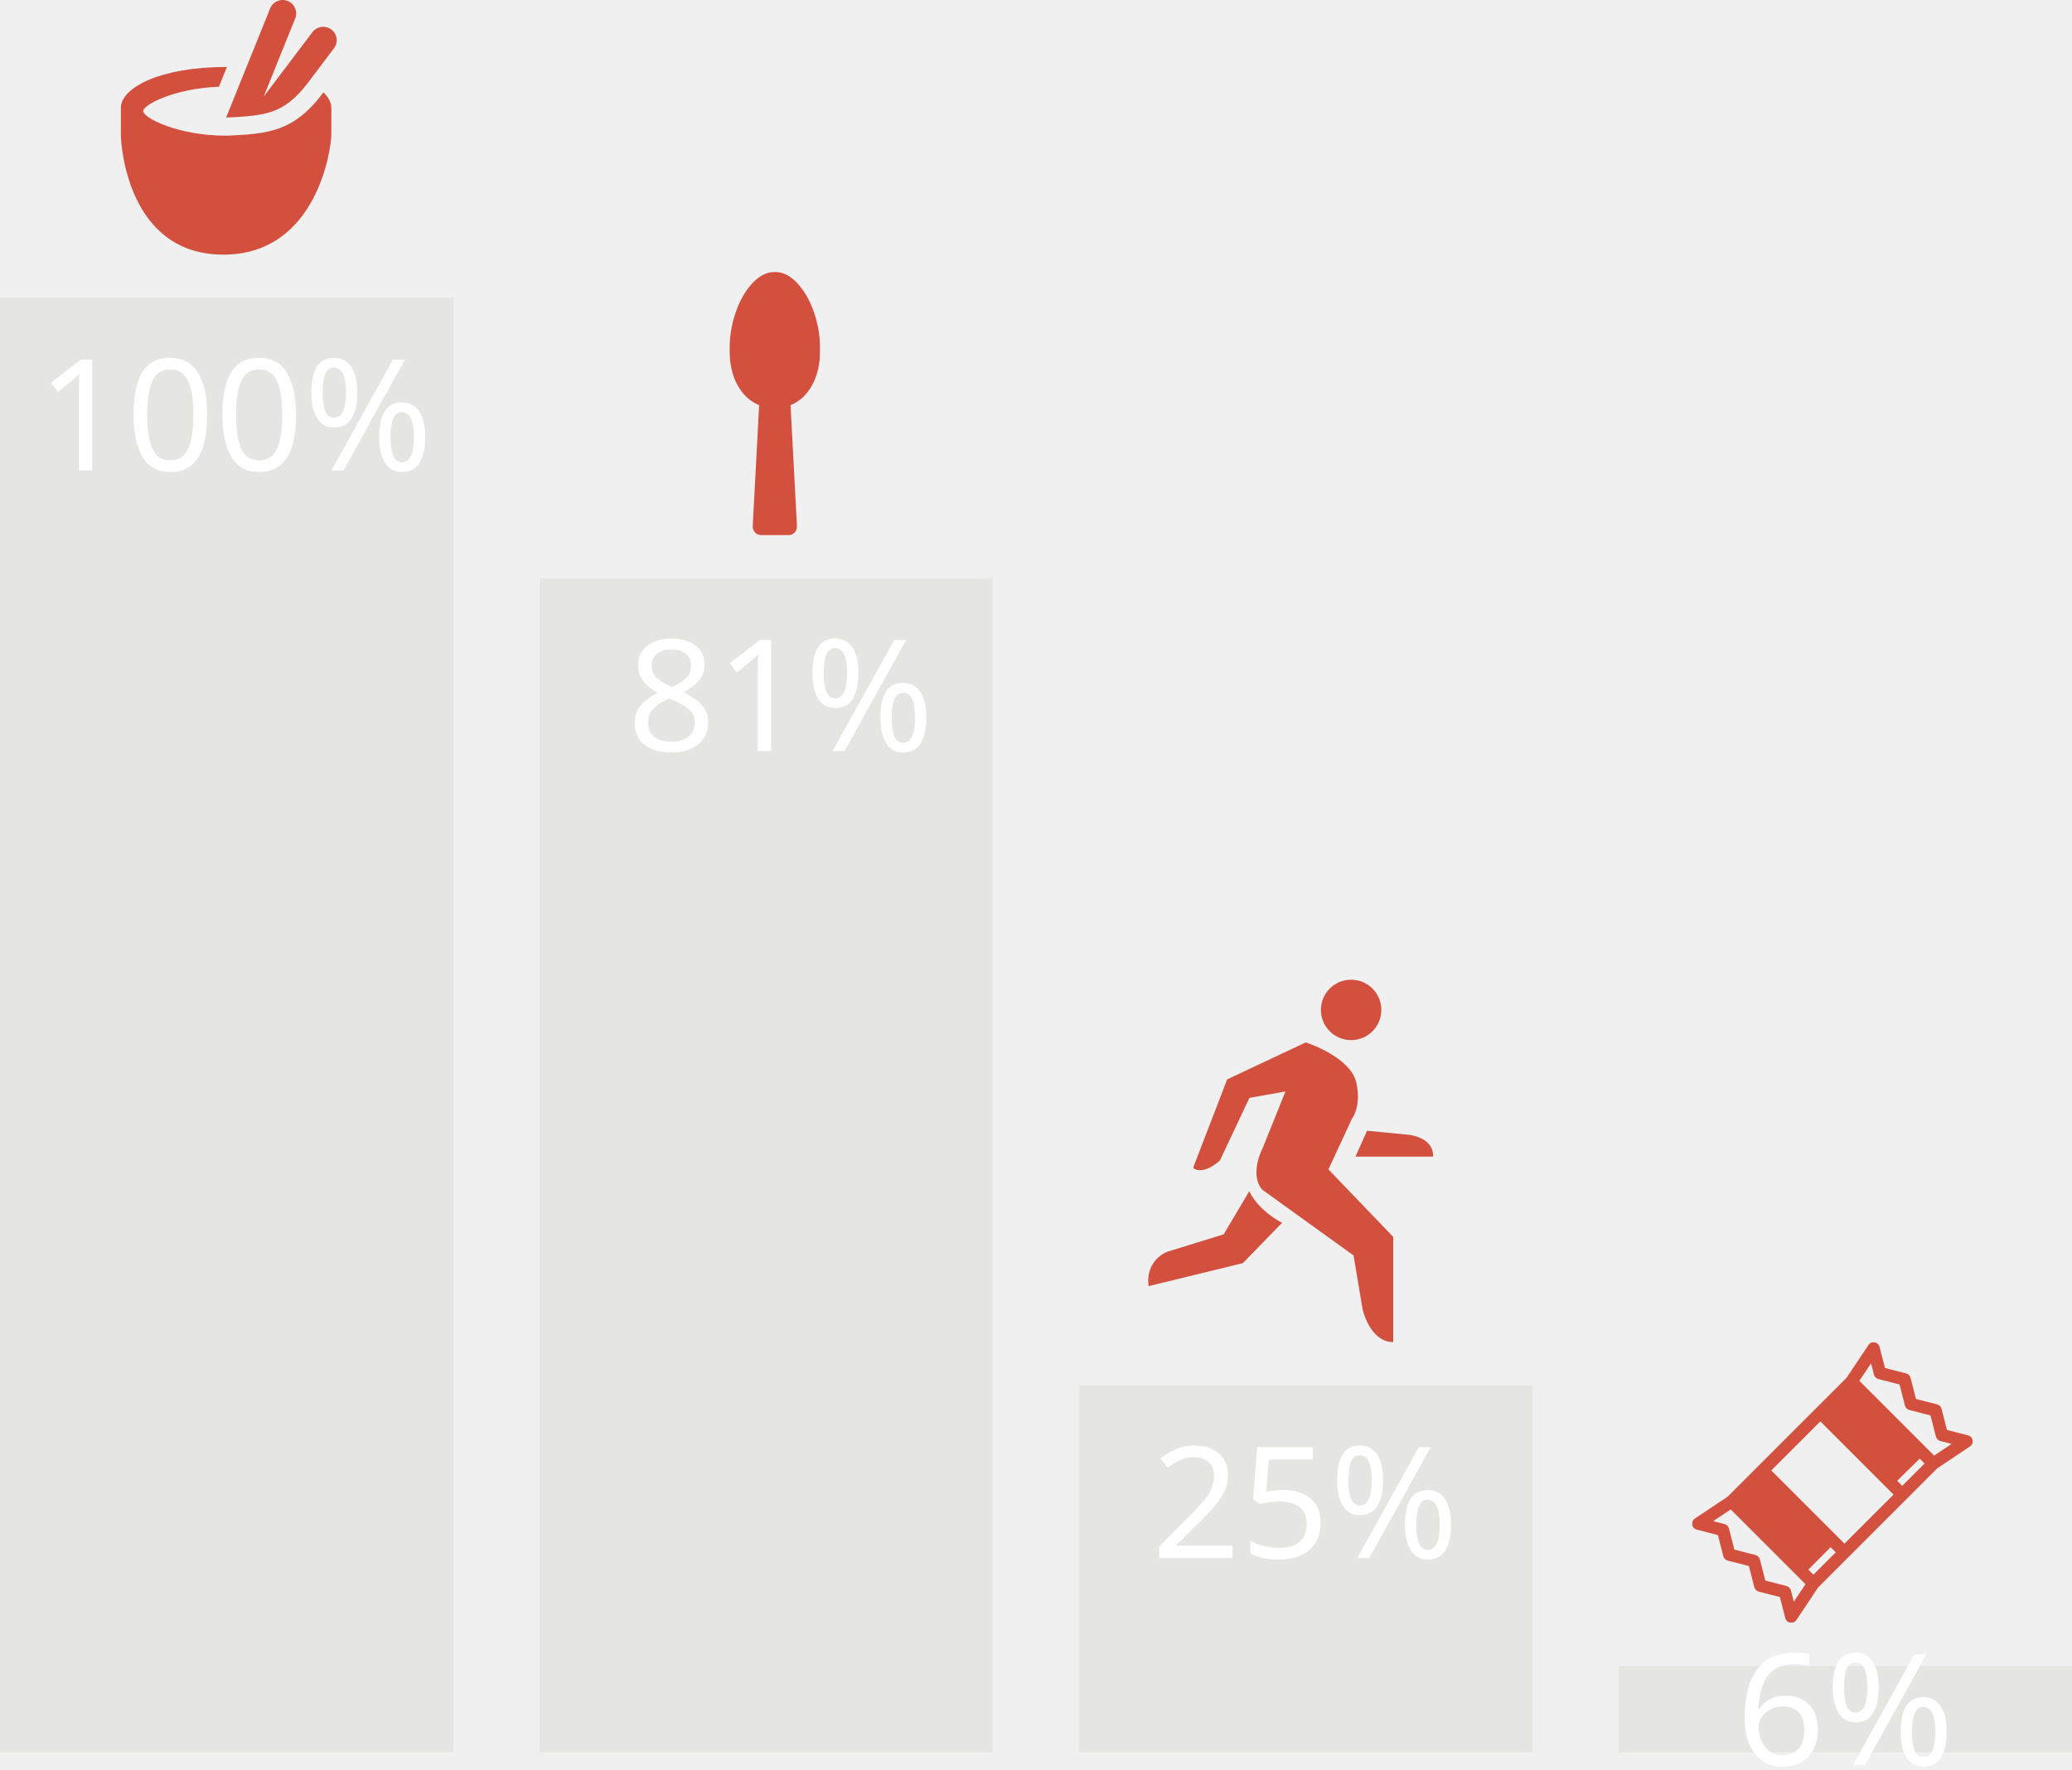
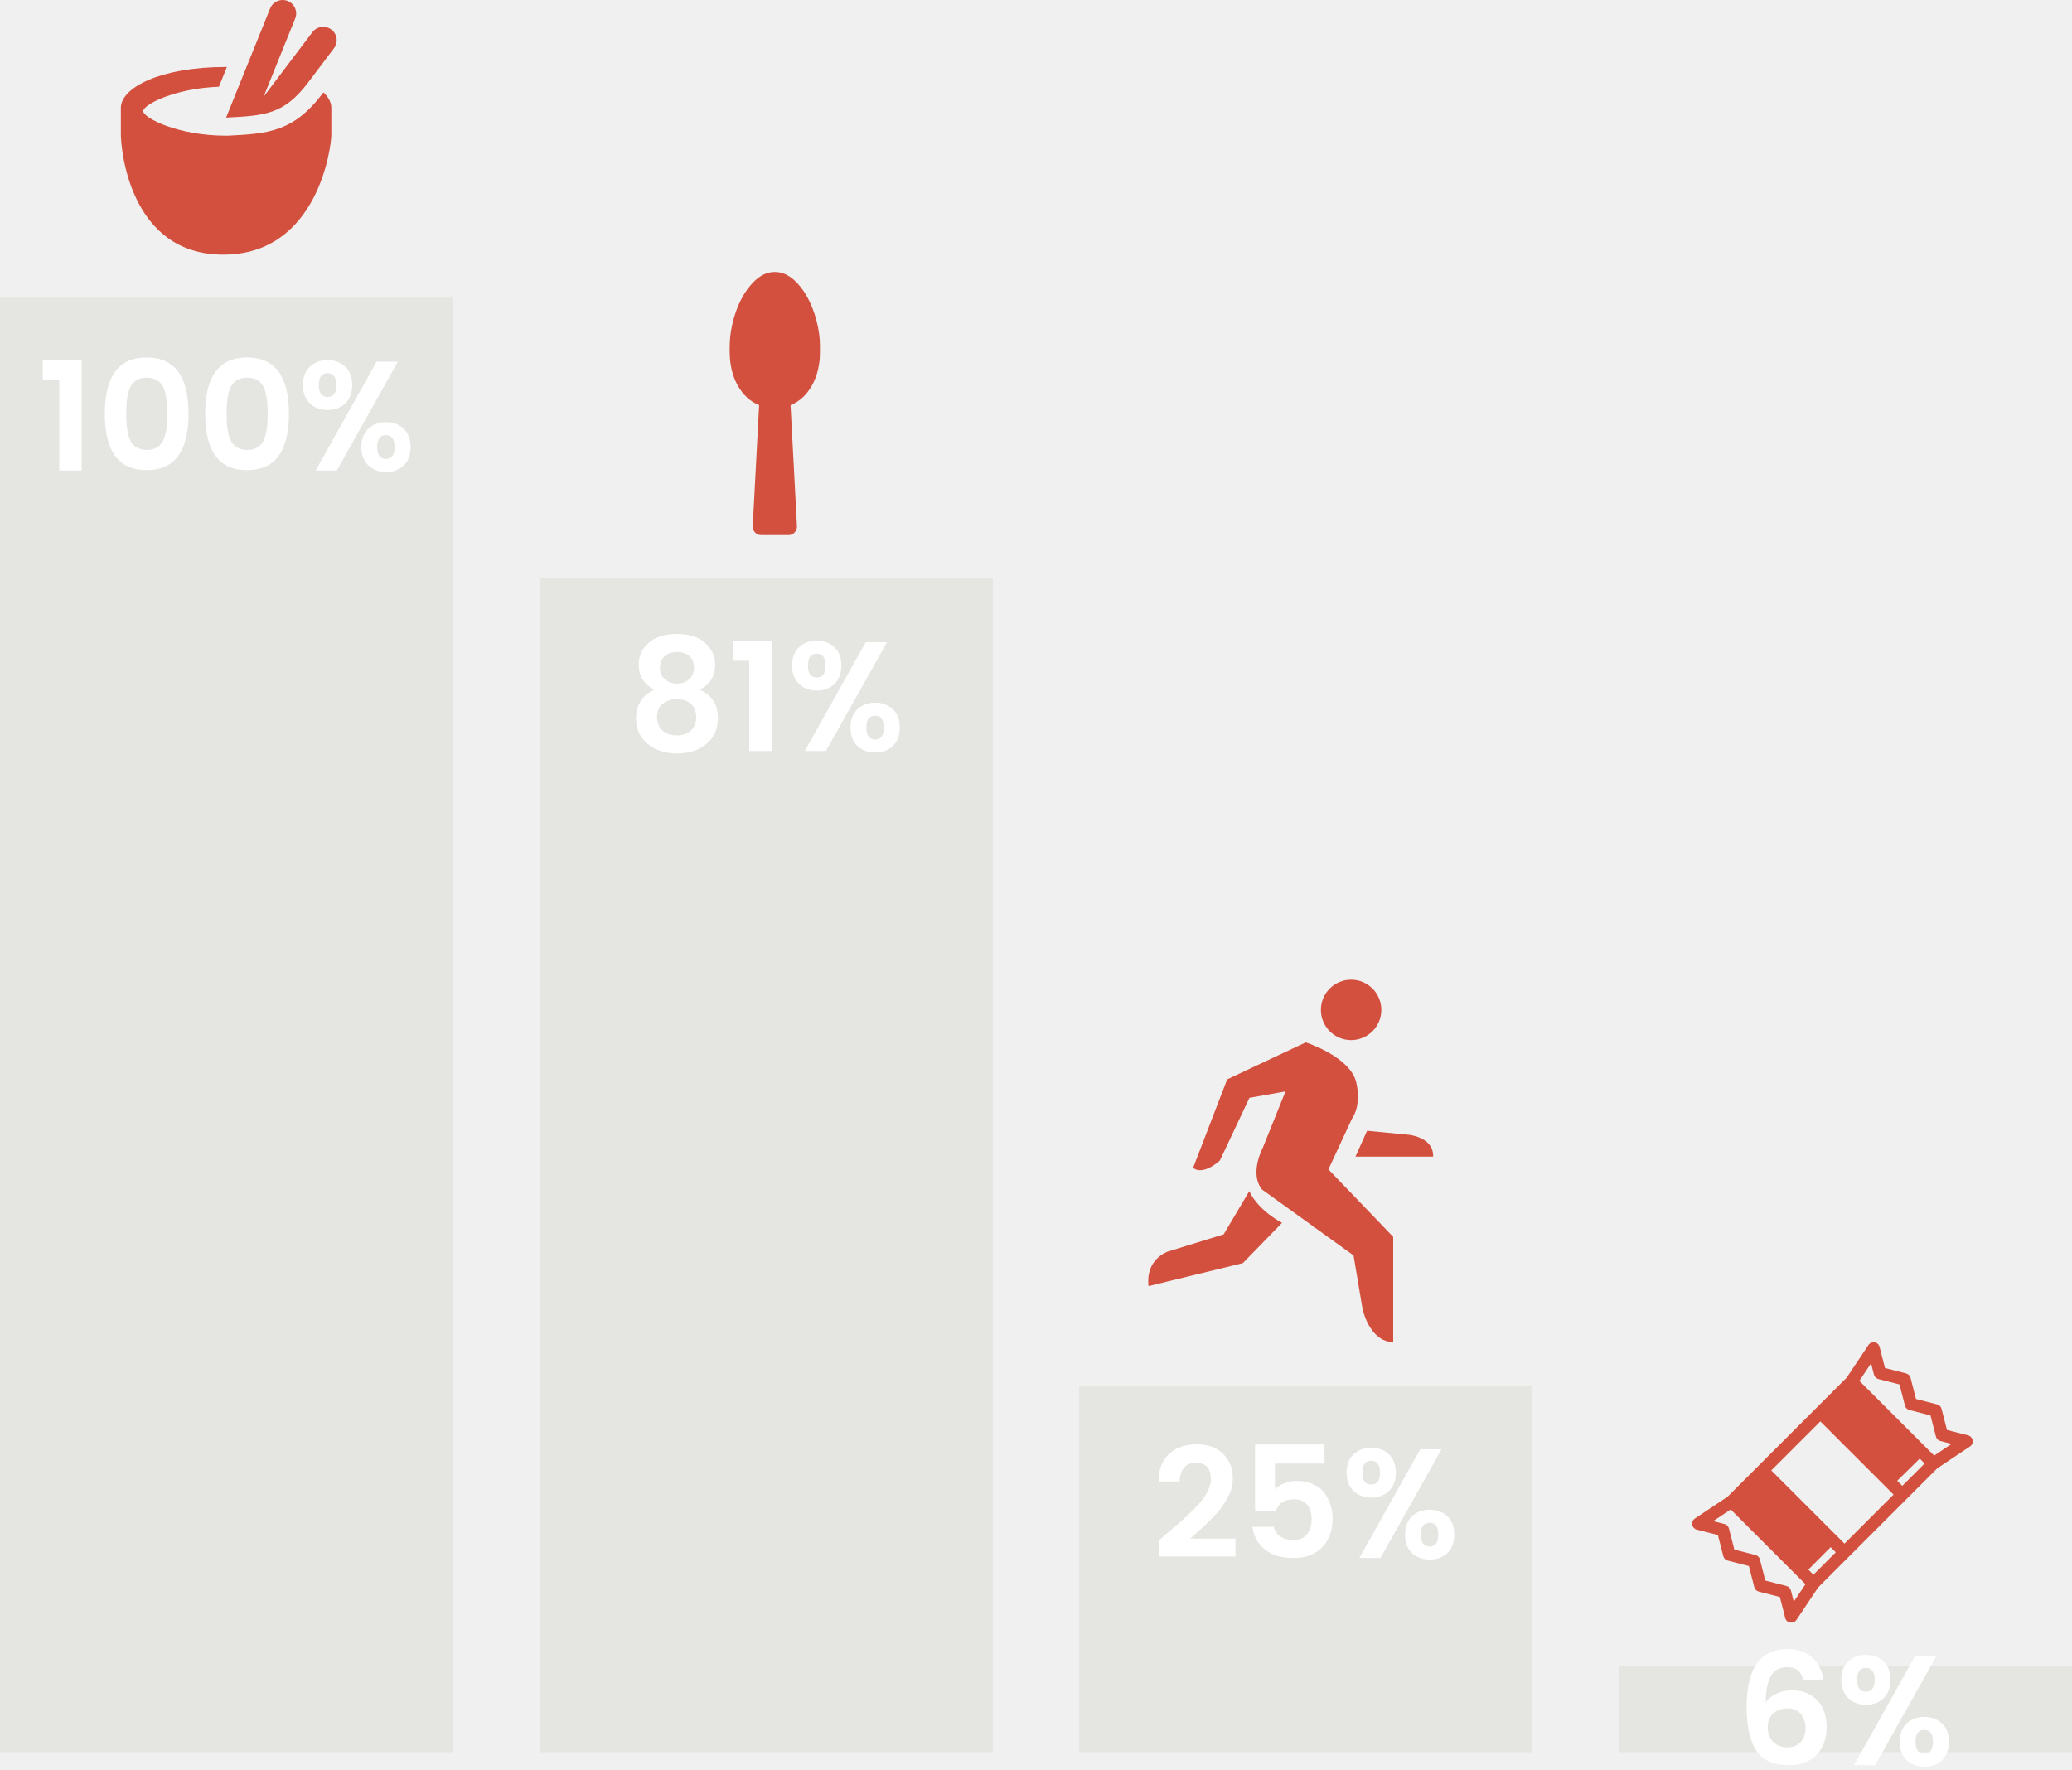
<svg xmlns="http://www.w3.org/2000/svg" xmlns:xlink="http://www.w3.org/1999/xlink" width="480" height="410" viewBox="0 0 480 410">
  <defs>
    <path id="a" d="M0 61V0h21v61z" />
    <path id="c" d="M46.76 70H.4V.527h46.36V70z" />
    <path id="e" d="M65 65V0H0v65z" />
  </defs>
  <g fill="none" fill-rule="evenodd">
    <path fill="#E5E5E2" d="M375 386h105v20H375z" />
-     <text font-family="Poppins-SemiBold, Poppins" font-size="36" font-weight="500" fill="#FFF">
-       <tspan x="402.21" y="409">6%</tspan>
-     </text>
+     <path d="M417.186 397.138c-.72-.852-1.758-1.278-3.114-1.278-1.356 0-2.454.384-3.294 1.152-.84.768-1.26 1.848-1.26 3.24 0 1.392.42 2.508 1.26 3.348.84.84 1.926 1.26 3.258 1.26s2.37-.408 3.114-1.224c.744-.816 1.116-1.89 1.116-3.222s-.36-2.424-1.08-3.276zm-3.204-10.854c-1.632 0-2.856.648-3.672 1.944-.816 1.296-1.236 3.372-1.26 6.228.624-.912 1.488-1.608 2.592-2.088s2.256-.72 3.456-.72c2.4 0 4.344.756 5.832 2.268 1.488 1.512 2.232 3.6 2.232 6.264s-.768 4.8-2.304 6.408c-1.536 1.608-3.672 2.412-6.408 2.412-3.552 0-6.078-1.116-7.578-3.348-1.5-2.232-2.25-5.628-2.25-10.188 0-8.904 3.144-13.356 9.432-13.356 2.52 0 4.476.678 5.868 2.034 1.392 1.356 2.22 3.042 2.484 5.058h-4.68c-.456-1.944-1.704-2.916-3.744-2.916zm31.788 14.544c-1.344 0-2.016.918-2.016 2.754 0 1.836.672 2.754 2.016 2.754 1.344 0 2.016-.918 2.016-2.754 0-1.836-.672-2.754-2.016-2.754zm-4.086 7.002c-1.068-1.02-1.602-2.436-1.602-4.248 0-1.812.534-3.228 1.602-4.248s2.436-1.53 4.104-1.53c1.668 0 3.036.51 4.104 1.53s1.602 2.436 1.602 4.248c0 1.812-.528 3.228-1.584 4.248s-2.424 1.53-4.104 1.53c-1.68 0-3.054-.51-4.122-1.53zM429.498 409l14.112-25.2h4.932L434.394 409h-4.896zm2.754-22.536c-1.356 0-2.034.918-2.034 2.754 0 1.836.678 2.754 2.034 2.754 1.356 0 2.034-.918 2.034-2.754 0-1.836-.678-2.754-2.034-2.754zm-5.706 2.736c0-1.8.534-3.21 1.602-4.23 1.068-1.02 2.436-1.53 4.104-1.53 1.668 0 3.036.51 4.104 1.53s1.602 2.43 1.602 4.23c0 1.8-.528 3.216-1.584 4.248s-2.424 1.548-4.104 1.548c-1.68 0-3.054-.516-4.122-1.548s-1.602-2.448-1.602-4.248z" fill="#FFF" />
    <path fill="#E5E5E2" d="M250 321h105v85H250z" />
-     <text font-family="Poppins-SemiBold, Poppins" font-size="36" font-weight="500" fill="#FFF">
-       <tspan x="266.806" y="361">25%</tspan>
-     </text>
+     <path d="M268.462 360.64v-3.708c.624-.552 1.584-1.386 2.88-2.502 1.296-1.116 2.268-1.962 2.916-2.538.648-.576 1.446-1.338 2.394-2.286.948-.948 1.65-1.746 2.106-2.394 1.176-1.68 1.764-3.168 1.764-4.464 0-2.544-1.176-3.816-3.528-3.816-1.152 0-2.052.384-2.7 1.152-.648.768-.984 1.824-1.008 3.168h-4.896c.024-2.808.846-4.944 2.466-6.408 1.62-1.464 3.738-2.196 6.354-2.196s4.668.744 6.156 2.232c1.488 1.488 2.232 3.36 2.232 5.616 0 1.68-.432 3.24-1.296 4.68-.432.768-.852 1.446-1.26 2.034-.408.588-.99 1.266-1.746 2.034-.756.768-1.35 1.368-1.782 1.8-.432.432-1.086 1.038-1.962 1.818-.876.78-1.482 1.326-1.818 1.638h10.476v4.14h-17.748zm22.284-25.956h16.092v4.428h-11.484v5.976c.504-.552 1.2-1.014 2.088-1.386.888-.372 1.968-.558 3.24-.558 1.272 0 2.478.264 3.618.792 1.14.528 2.01 1.236 2.61 2.124 1.2 1.728 1.8 3.648 1.8 5.76 0 2.784-.798 5.01-2.394 6.678-1.596 1.668-3.81 2.502-6.642 2.502-2.832 0-5.058-.666-6.678-1.998-1.62-1.332-2.574-3.078-2.862-5.238h4.968c.216.936.714 1.68 1.494 2.232.78.552 1.824.828 3.132.828s2.322-.444 3.042-1.332c.72-.888 1.08-2.064 1.08-3.528s-.366-2.592-1.098-3.384c-.732-.792-1.71-1.188-2.934-1.188-2.304 0-3.72.924-4.248 2.772h-4.824v-15.48zm40.428 18.144c-1.344 0-2.016.918-2.016 2.754 0 1.836.672 2.754 2.016 2.754 1.344 0 2.016-.918 2.016-2.754 0-1.836-.672-2.754-2.016-2.754zm-4.086 7.002c-1.068-1.02-1.602-2.436-1.602-4.248 0-1.812.534-3.228 1.602-4.248s2.436-1.53 4.104-1.53c1.668 0 3.036.51 4.104 1.53s1.602 2.436 1.602 4.248c0 1.812-.528 3.228-1.584 4.248s-2.424 1.53-4.104 1.53c-1.68 0-3.054-.51-4.122-1.53zM314.902 361l14.112-25.2h4.932L319.798 361h-4.896zm2.754-22.536c-1.356 0-2.034.918-2.034 2.754 0 1.836.678 2.754 2.034 2.754 1.356 0 2.034-.918 2.034-2.754 0-1.836-.678-2.754-2.034-2.754zm-5.706 2.736c0-1.8.534-3.21 1.602-4.23 1.068-1.02 2.436-1.53 4.104-1.53 1.668 0 3.036.51 4.104 1.53s1.602 2.43 1.602 4.23c0 1.8-.528 3.216-1.584 4.248s-2.424 1.548-4.104 1.548c-1.68 0-3.054-.516-4.122-1.548S311.95 343 311.95 341.2z" fill="#FFF" />
    <path fill="#E5E5E2" d="M125 134h105v272H125z" />
-     <text font-family="Poppins-SemiBold, Poppins" font-size="36" font-weight="500" fill="#FFF">
-       <tspan x="145.262" y="174">81%</tspan>
-     </text>
+     <path d="M156.818 162.012c-1.392 0-2.508.36-3.348 1.08-.84.72-1.26 1.728-1.26 3.024s.408 2.334 1.224 3.114c.816.78 1.938 1.17 3.366 1.17 1.428 0 2.532-.396 3.312-1.188.78-.792 1.17-1.818 1.17-3.078 0-1.26-.396-2.262-1.188-3.006-.792-.744-1.884-1.116-3.276-1.116zm2.898-9.972c-.708-.648-1.662-.972-2.862-.972-1.2 0-2.16.324-2.88.972-.72.648-1.08 1.53-1.08 2.646 0 1.116.372 2.01 1.116 2.682.744.672 1.686 1.008 2.826 1.008 1.14 0 2.082-.336 2.826-1.008.744-.672 1.116-1.566 1.116-2.682 0-1.116-.354-1.998-1.062-2.646zm-11.754 1.98c0-1.992.768-3.678 2.304-5.058 1.536-1.38 3.726-2.07 6.57-2.07 2.844 0 5.028.696 6.552 2.088 1.524 1.392 2.286 3.084 2.286 5.076 0 2.592-1.188 4.512-3.564 5.76 2.808 1.2 4.212 3.396 4.212 6.588 0 2.496-.888 4.482-2.664 5.958-1.776 1.476-4.044 2.214-6.804 2.214-2.76 0-5.034-.738-6.822-2.214-1.788-1.476-2.682-3.462-2.682-5.958 0-1.56.372-2.904 1.116-4.032.744-1.128 1.776-1.98 3.096-2.556-2.4-1.272-3.6-3.204-3.6-5.796zM173.558 174v-20.916h-3.816v-4.644h9V174h-5.184zm29.16-8.172c-1.344 0-2.016.918-2.016 2.754 0 1.836.672 2.754 2.016 2.754 1.344 0 2.016-.918 2.016-2.754 0-1.836-.672-2.754-2.016-2.754zm-4.086 7.002c-1.068-1.02-1.602-2.436-1.602-4.248 0-1.812.534-3.228 1.602-4.248s2.436-1.53 4.104-1.53c1.668 0 3.036.51 4.104 1.53s1.602 2.436 1.602 4.248c0 1.812-.528 3.228-1.584 4.248s-2.424 1.53-4.104 1.53c-1.68 0-3.054-.51-4.122-1.53zM186.446 174l14.112-25.2h4.932L191.342 174h-4.896zm2.754-22.536c-1.356 0-2.034.918-2.034 2.754 0 1.836.678 2.754 2.034 2.754 1.356 0 2.034-.918 2.034-2.754 0-1.836-.678-2.754-2.034-2.754zm-5.706 2.736c0-1.8.534-3.21 1.602-4.23 1.068-1.02 2.436-1.53 4.104-1.53 1.668 0 3.036.51 4.104 1.53s1.602 2.43 1.602 4.23c0 1.8-.528 3.216-1.584 4.248s-2.424 1.548-4.104 1.548c-1.68 0-3.054-.516-4.122-1.548s-1.602-2.448-1.602-4.248z" fill="#FFF" />
    <path fill="#E5E5E2" d="M0 69h105v337H0z" />
-     <text font-family="Poppins-SemiBold, Poppins" font-size="36" font-weight="500" fill="#FFF">
-       <tspan x="8.58" y="109">100%</tspan>
-     </text>
+     <path d="M13.728 109V88.084H9.912V83.44h9V109h-5.184zm20.25-26.172c6.468 0 9.702 4.35 9.702 13.05 0 8.7-3.234 13.05-9.702 13.05s-9.702-4.35-9.702-13.05c0-8.7 3.234-13.05 9.702-13.05zm.018 4.68c-.816 0-1.524.156-2.124.468-.6.312-1.062.708-1.386 1.188-.324.48-.582 1.11-.774 1.89-.192.78-.318 1.53-.378 2.25s-.09 1.572-.09 2.556.03 1.836.09 2.556.186 1.47.378 2.25.45 1.416.774 1.908.786.894 1.386 1.206c.6.312 1.308.468 2.124.468.816 0 1.524-.156 2.124-.468.6-.312 1.062-.714 1.386-1.206.324-.492.582-1.128.774-1.908.192-.78.318-1.53.378-2.25s.09-1.572.09-2.556-.03-1.836-.09-2.556-.186-1.47-.378-2.25-.45-1.41-.774-1.89-.786-.876-1.386-1.188c-.6-.312-1.308-.468-2.124-.468zm23.238-4.68c6.468 0 9.702 4.35 9.702 13.05 0 8.7-3.234 13.05-9.702 13.05s-9.702-4.35-9.702-13.05c0-8.7 3.234-13.05 9.702-13.05zm.018 4.68c-.816 0-1.524.156-2.124.468-.6.312-1.062.708-1.386 1.188-.324.48-.582 1.11-.774 1.89-.192.78-.318 1.53-.378 2.25s-.09 1.572-.09 2.556.03 1.836.09 2.556.186 1.47.378 2.25.45 1.416.774 1.908.786.894 1.386 1.206c.6.312 1.308.468 2.124.468.816 0 1.524-.156 2.124-.468.6-.312 1.062-.714 1.386-1.206.324-.492.582-1.128.774-1.908.192-.78.318-1.53.378-2.25s.09-1.572.09-2.556-.03-1.836-.09-2.556-.186-1.47-.378-2.25-.45-1.41-.774-1.89-.786-.876-1.386-1.188c-.6-.312-1.308-.468-2.124-.468zm32.148 13.32c-1.344 0-2.016.918-2.016 2.754 0 1.836.672 2.754 2.016 2.754 1.344 0 2.016-.918 2.016-2.754 0-1.836-.672-2.754-2.016-2.754zm-4.086 7.002c-1.068-1.02-1.602-2.436-1.602-4.248 0-1.812.534-3.228 1.602-4.248s2.436-1.53 4.104-1.53c1.668 0 3.036.51 4.104 1.53s1.602 2.436 1.602 4.248c0 1.812-.528 3.228-1.584 4.248s-2.424 1.53-4.104 1.53c-1.68 0-3.054-.51-4.122-1.53zM73.128 109L87.24 83.8h4.932L78.024 109h-4.896zm2.754-22.536c-1.356 0-2.034.918-2.034 2.754 0 1.836.678 2.754 2.034 2.754 1.356 0 2.034-.918 2.034-2.754 0-1.836-.678-2.754-2.034-2.754zM70.176 89.2c0-1.8.534-3.21 1.602-4.23 1.068-1.02 2.436-1.53 4.104-1.53 1.668 0 3.036.51 4.104 1.53s1.602 2.43 1.602 4.23c0 1.8-.528 3.216-1.584 4.248s-2.424 1.548-4.104 1.548c-1.68 0-3.054-.516-4.122-1.548S70.176 91 70.176 89.2z" fill="#FFF" />
    <path d="M74.746 21.65c-6.81 9.013-12.814 9.324-22.05 9.79h-.315c-11.237-.007-19.207-4.15-19.207-5.69-.006-1.463 7.19-5.27 17.54-5.65l1.846-4.575c-.06 0-.117-.006-.18-.006-15.358 0-24.38 4.85-24.38 9.475v6.21C28 34.06 29.82 59 51.727 59c21.905 0 25.035-24.942 25.035-27.794v-6.21c0-1.215-.63-2.445-1.828-3.598l-.188.252zM76.75 6.835c-1.38-1.024-3.346-.75-4.38.625L61.08 22.395l7.31-18.13c.645-1.59-.137-3.4-1.742-4.042-1.59-.636-3.43.134-4.07 1.736L52.382 27.246c9.02-.457 13.385-.705 18.987-8.11l6.005-7.953c1.04-1.37.76-3.317-.623-4.35z" fill-rule="nonzero" fill="#D4503E" />
    <g transform="translate(169 63)">
      <mask id="b" fill="#fff">
        <use xlink:href="#a" />
      </mask>
      <path d="M21 17.973c0 3.29-.62 6.055-1.87 8.288-1.246 2.238-2.91 3.774-4.987 4.614l1.475 27.948c.044.59-.128 1.1-.524 1.533-.395.43-.872.645-1.443.645h-6.3c-.57 0-1.052-.215-1.444-.645-.396-.433-.568-.944-.524-1.533L6.86 30.874c-2.08-.84-3.744-2.376-4.99-4.613C.624 24.03 0 21.265 0 17.974c0-2.907.464-5.736 1.393-8.493.93-2.758 2.216-5.027 3.857-6.81C6.89.89 8.642 0 10.5 0c1.86 0 3.61.89 5.25 2.67 1.64 1.783 2.928 4.052 3.857 6.81C20.54 12.237 21 15.066 21 17.973" fill="#D4503E" mask="url(#b)" />
    </g>
    <path d="M320 233.998c0 3.867-3.135 7.002-6.998 7.002-3.872 0-7.002-3.135-7.002-7.002 0-3.868 3.13-6.998 7.002-6.998 3.863 0 6.998 3.13 6.998 6.998" fill="#D4503E" />
    <g transform="translate(276 241)">
      <mask id="d" fill="#fff">
        <use xlink:href="#c" />
      </mask>
      <path d="M26.49.527L8.283 9.097.4 29.582s1.88 2.047 6.194-1.677l6.85-14.528 8.352-1.488-5.252 13.035s-3.194 5.963-.19 9.686l21.208 15.276L39.63 62.18s1.5 7.634 7.13 7.82V45.6L31.745 29.953l5.442-11.734s2.252-2.794 1.03-8.324C36.887 3.83 26.49.526 26.49.526" fill="#D4503E" mask="url(#d)" />
    </g>
    <path d="M331.996 268H314l2.7-6 9.716.936s5.76.563 5.58 5.064M297 283.333s-5.37-2.665-7.592-7.333l-5.93 10-12.96 4s-5.188 1.714-4.445 8l21.85-5.33 9.077-9.337z" fill="#D4503E" />
    <g transform="translate(392 311)">
      <mask id="f" fill="#fff">
        <use xlink:href="#e" />
      </mask>
      <path d="M56.06 26.26l-.942-.944L38.74 8.938l1.007-1.506 1.703-2.55.67 2.615c.13.505.524.9 1.03 1.028l4.893 1.256 1.255 4.894c.13.505.524.9 1.03 1.03l4.892 1.254 1.255 4.893c.13.506.524.9 1.03 1.03l2.612.67-4.056 2.71zm-8.558 5.84l5.222-5.138 1.136 1.136-5.18 5.18-1.178-1.178zM35.3 46.66l-1.18-1.18L18.34 29.7l10.183-10.18 1.178-1.18 15.97 15.97.99.99L35.3 46.66zm-7.202 7.2l-1.178-1.178 5.165-5.196 1.193 1.194-5.18 5.18zm-4.548 6.257l-.653-2.55-.017-.063c-.13-.505-.524-.9-1.03-1.03l-4.892-1.253-1.255-4.893c-.13-.505-.524-.9-1.03-1.03l-4.892-1.254-1.255-4.894c-.13-.506-.523-.9-1.028-1.03l-2.615-.67 2.644-1.766 1.412-.943 16.03 16.03 1.29 1.292-2.708 4.055zM64.98 22.72c-.095-.555-.508-1.003-1.054-1.143l-4.893-1.254-1.255-4.894c-.13-.506-.524-.9-1.03-1.03l-4.892-1.255L50.6 8.252c-.128-.505-.523-.9-1.028-1.03L44.678 5.97l-1.255-4.894c-.14-.546-.588-.96-1.144-1.054-.556-.095-1.116.146-1.43.615L35.793 8.21 8.21 35.79l-7.575 5.06c-.47.312-.71.872-.615 1.427.095.555.508 1.003 1.054 1.143l4.894 1.255 1.255 4.894c.13.505.524.9 1.03 1.03l4.893 1.254L14.4 56.75c.13.504.524.9 1.03 1.028l4.893 1.255 1.254 4.893c.14.546.588.96 1.144 1.054.08.013.16.02.24.02.473 0 .92-.234 1.19-.635l5.058-7.574L56.79 29.21l7.575-5.06c.468-.312.71-.872.615-1.427z" fill="#D4503E" mask="url(#f)" />
    </g>
  </g>
</svg>
